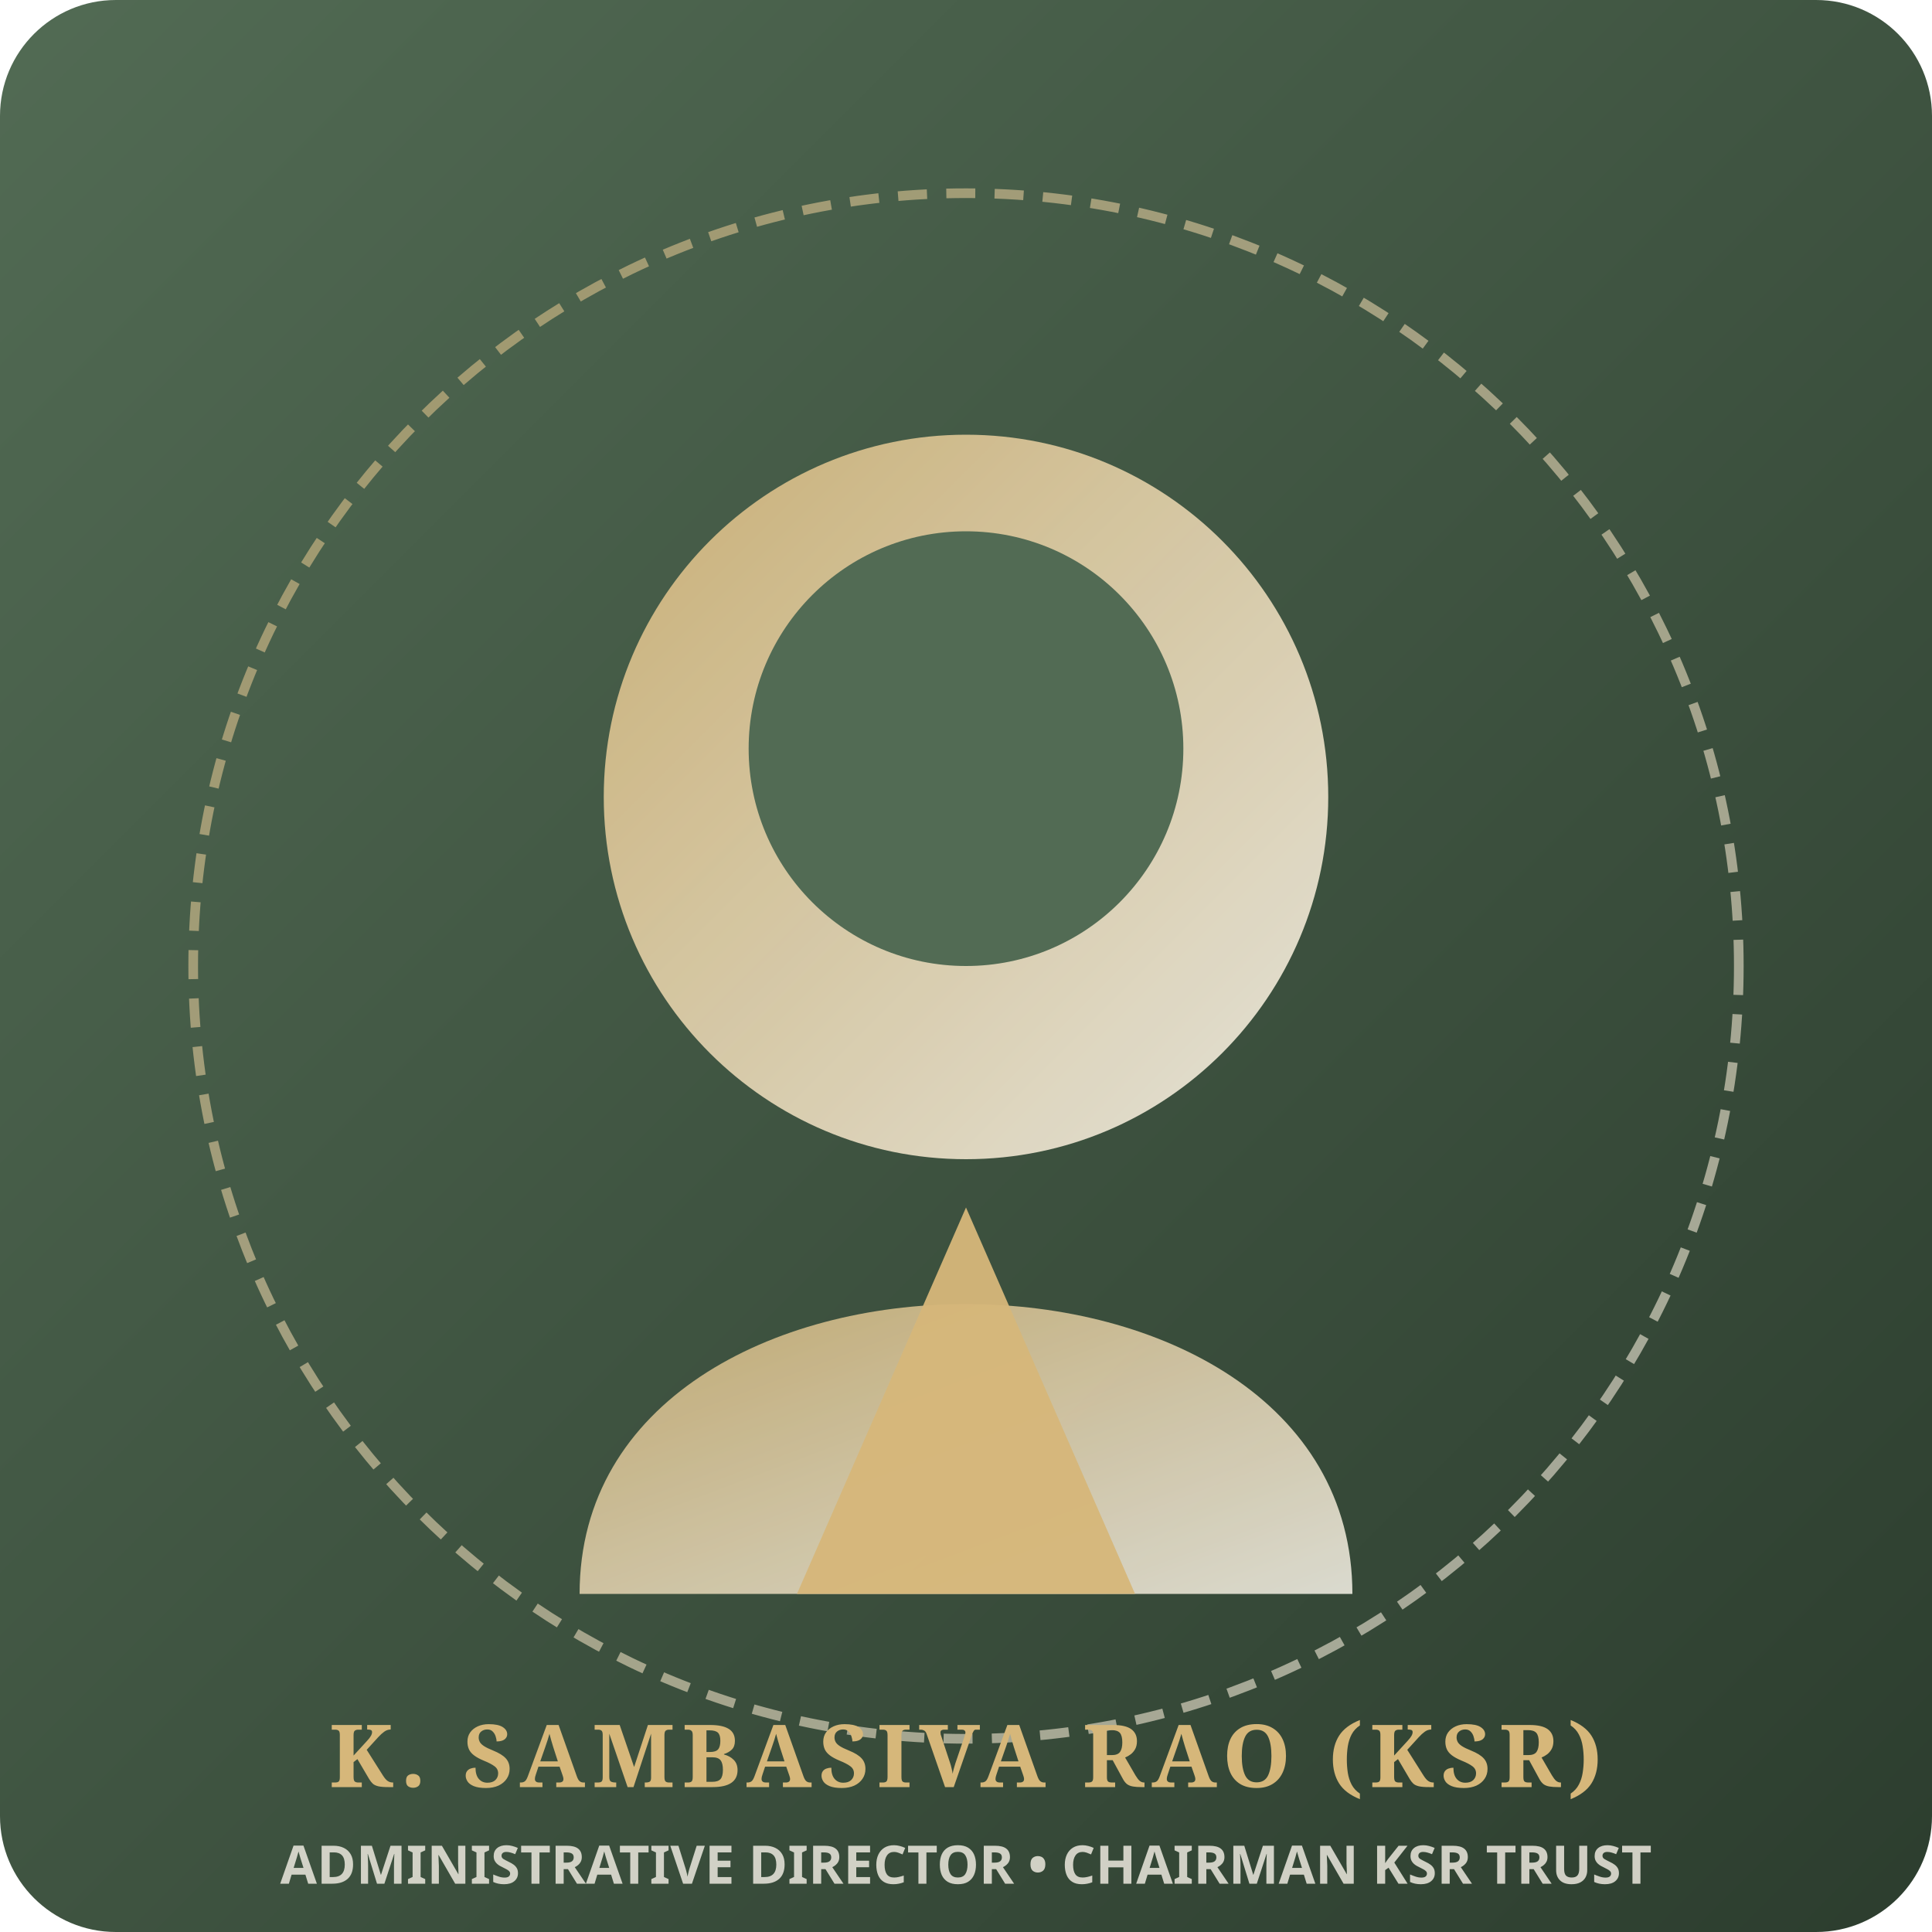
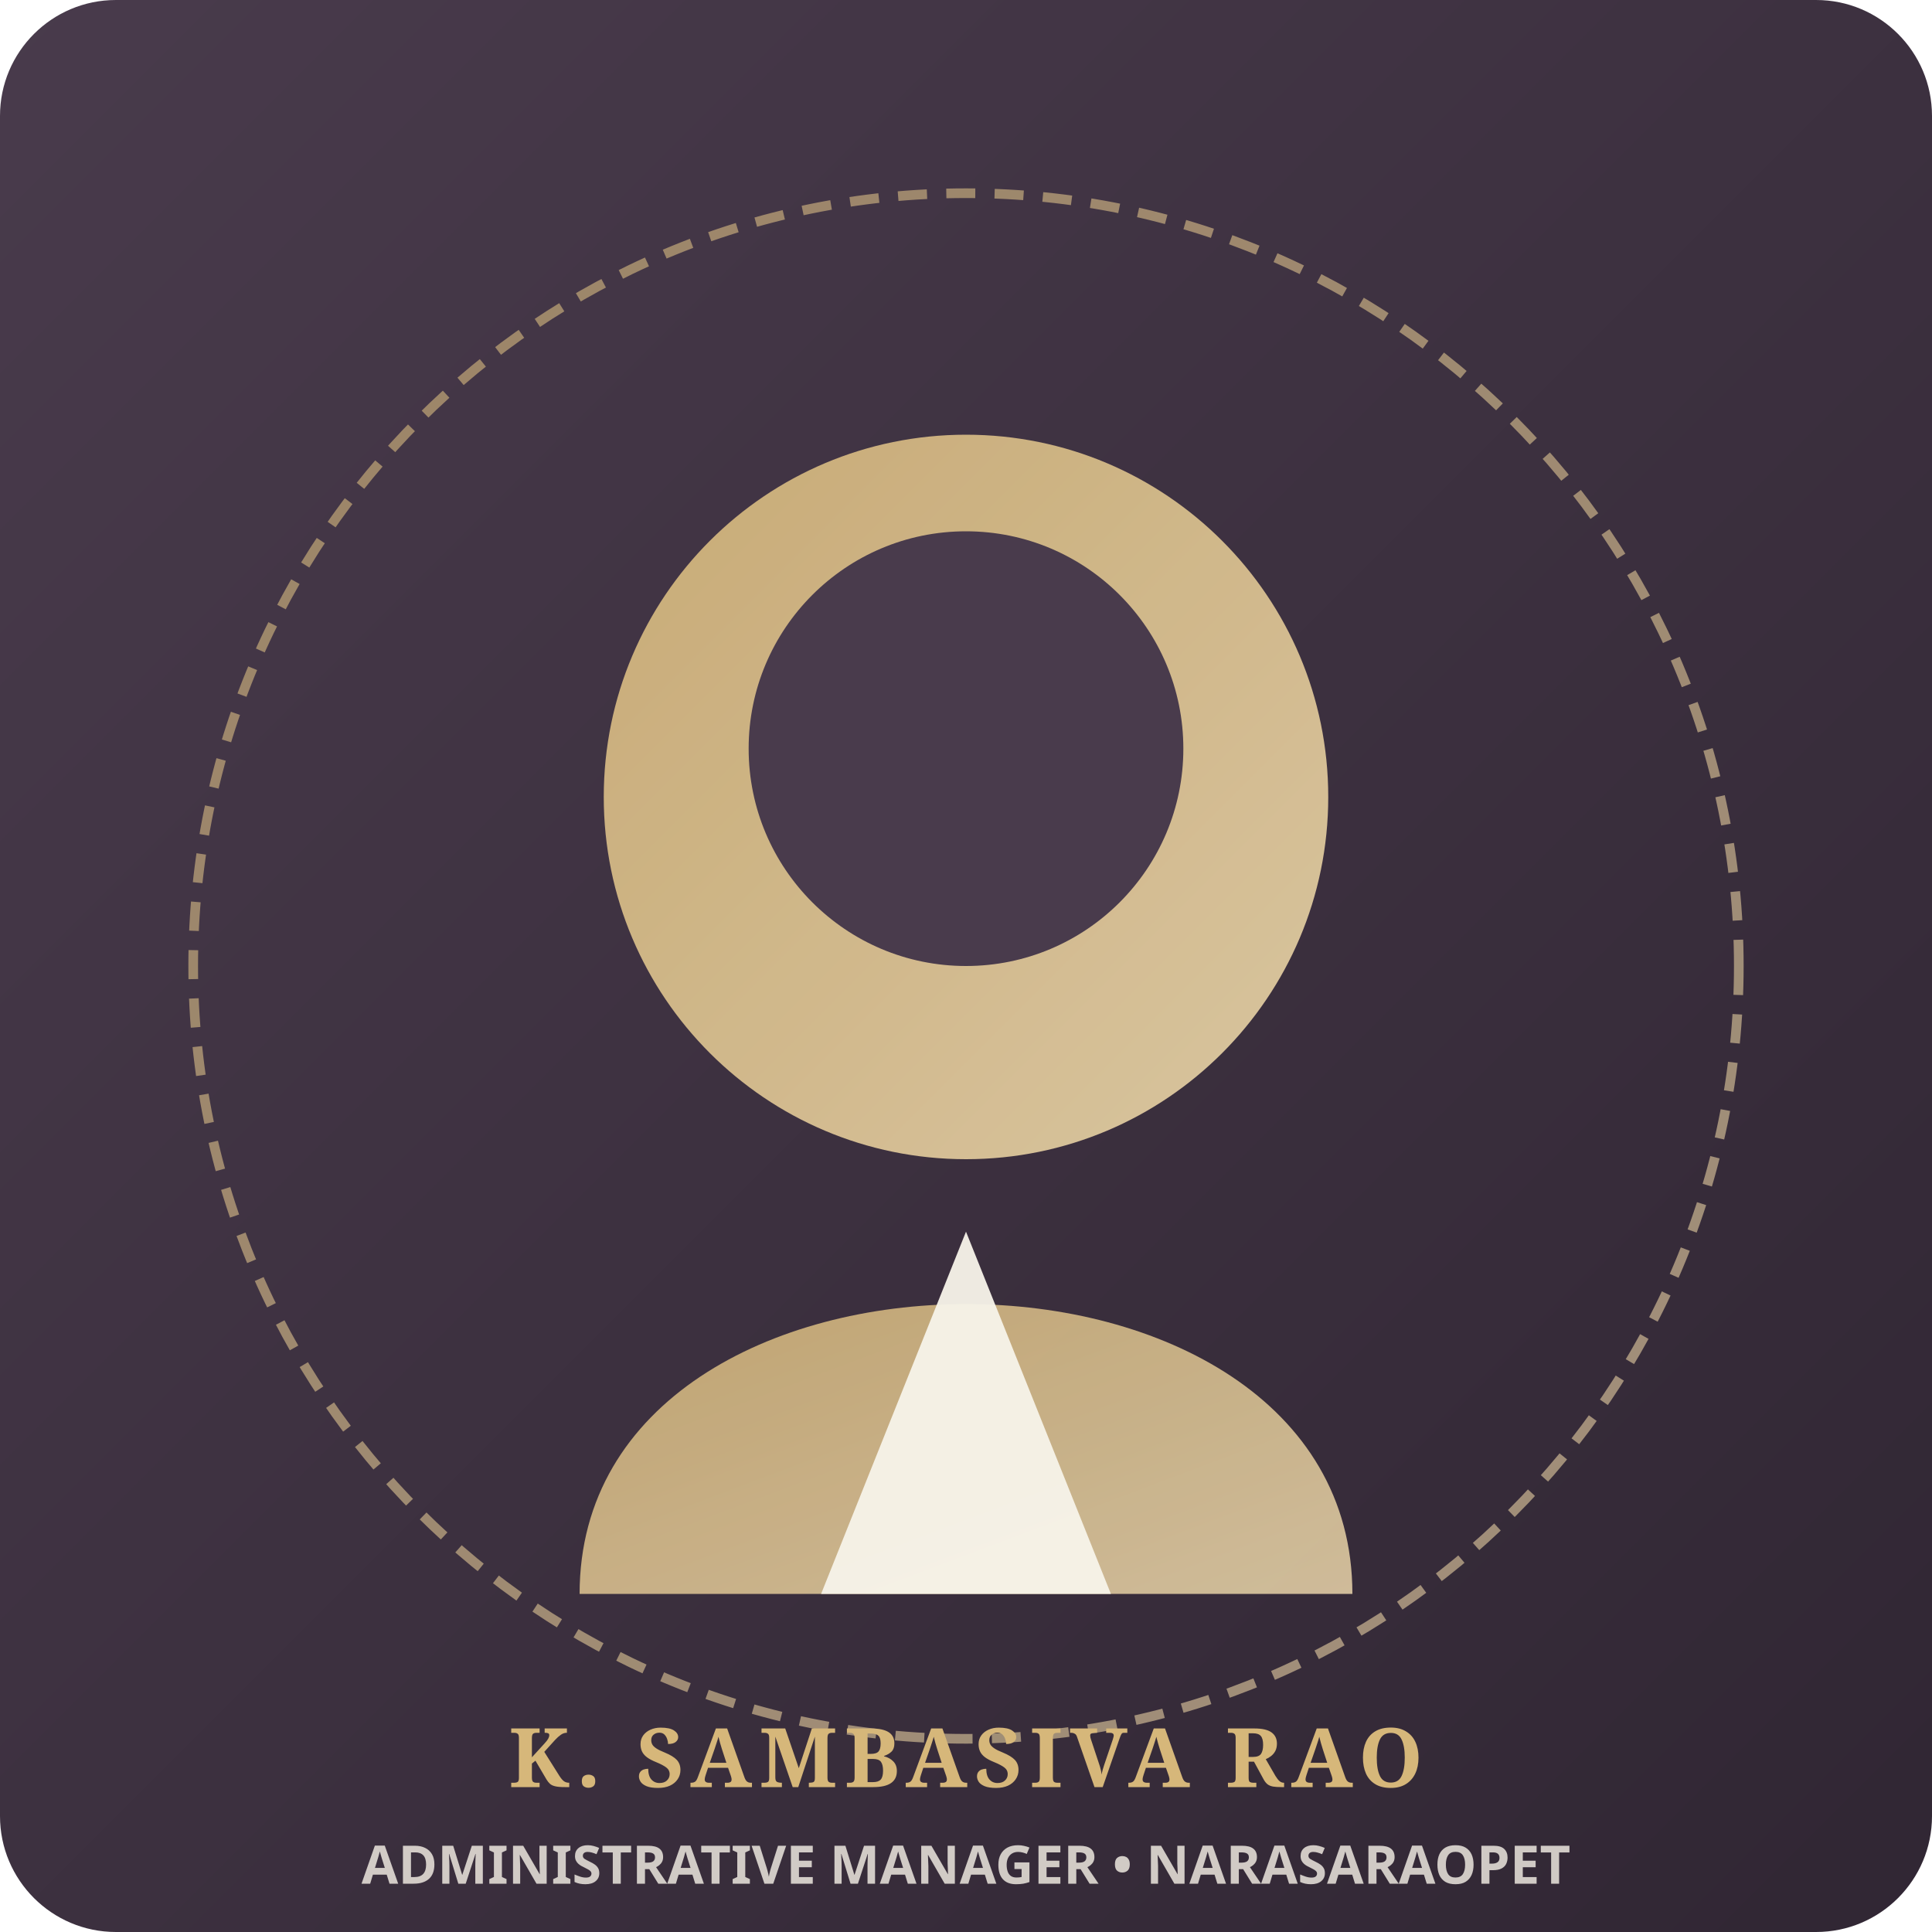
<svg xmlns="http://www.w3.org/2000/svg" viewBox="0 0 400 400" width="100%" height="100%">
  <defs>
-     <linearGradient id="mgmtBg2" x1="0%" y1="0%" x2="100%" y2="100%">
-       <stop offset="0%" stop-color="#526B54" />
-       <stop offset="100%" stop-color="#2C3D2E" />
+     <linearGradient id="ksbBg" x1="0%" y1="0%" x2="100%" y2="100%">
+       <stop offset="0%" stop-color="#493B4C" />
+       <stop offset="100%" stop-color="#302633" />
    </linearGradient>
-     <linearGradient id="goldGlow" x1="0%" y1="0%" x2="100%" y2="100%">
+     <linearGradient id="goldAura" x1="0%" y1="0%" x2="100%" y2="100%">
      <stop offset="0%" stop-color="#D6B77A" />
-       <stop offset="100%" stop-color="#F7F3E9" />
+       <stop offset="100%" stop-color="#EAD5AB" />
    </linearGradient>
  </defs>
-   <rect width="400" height="400" rx="24" fill="url(#mgmtBg2)" />
-   <circle cx="200" cy="200" r="160" fill="none" stroke="url(#goldGlow)" stroke-width="2" stroke-dasharray="6 4" opacity="0.6" />
-   <circle cx="200" cy="165" r="75" fill="url(#goldGlow)" opacity="0.9" />
-   <path d="M120 330 C120 250, 280 250, 280 330 Z" fill="url(#goldGlow)" opacity="0.85" />
-   <circle cx="200" cy="155" r="45" fill="#526B54" />
-   <path d="M165 330 L200 250 L235 330 Z" fill="#D6B77A" opacity="0.95" />
-   <text x="200" y="370" font-family="'Cinzel', 'Playfair Display', serif" font-size="18" font-weight="700" fill="#D6B77A" text-anchor="middle" letter-spacing="1.5">K. SAMBASIVA RAO (KSR)</text>
-   <text x="200" y="390" font-family="'Space Grotesk', sans-serif" font-size="11" font-weight="600" fill="#F7F3E9" text-anchor="middle" opacity="0.8">ADMINISTRATIVE DIRECTOR • CHAIRMAN KSR TRUST</text>
+   <rect width="400" height="400" rx="24" fill="url(#ksbBg)" />
+   <circle cx="200" cy="200" r="160" fill="none" stroke="url(#goldAura)" stroke-width="2" stroke-dasharray="6 4" opacity="0.6" />
+   <circle cx="200" cy="165" r="75" fill="url(#goldAura)" opacity="0.9" />
+   <path d="M120 330 C120 250, 280 250, 280 330 Z" fill="url(#goldAura)" opacity="0.85" />
+   <circle cx="200" cy="155" r="45" fill="#493B4C" />
+   <path d="M170 330 L200 255 L230 330 Z" fill="#F7F3E9" opacity="0.95" />
+   <text x="200" y="370" font-family="'Cinzel', 'Playfair Display', serif" font-size="17" font-weight="700" fill="#D6B77A" text-anchor="middle" letter-spacing="1.5">K. SAMBASIVA RAO</text>
+   <text x="200" y="390" font-family="'Space Grotesk', sans-serif" font-size="11" font-weight="600" fill="#F7F3E9" text-anchor="middle" opacity="0.8">ADMINISTRATIVE MANAGER • NARASARAOPET</text>
</svg>
